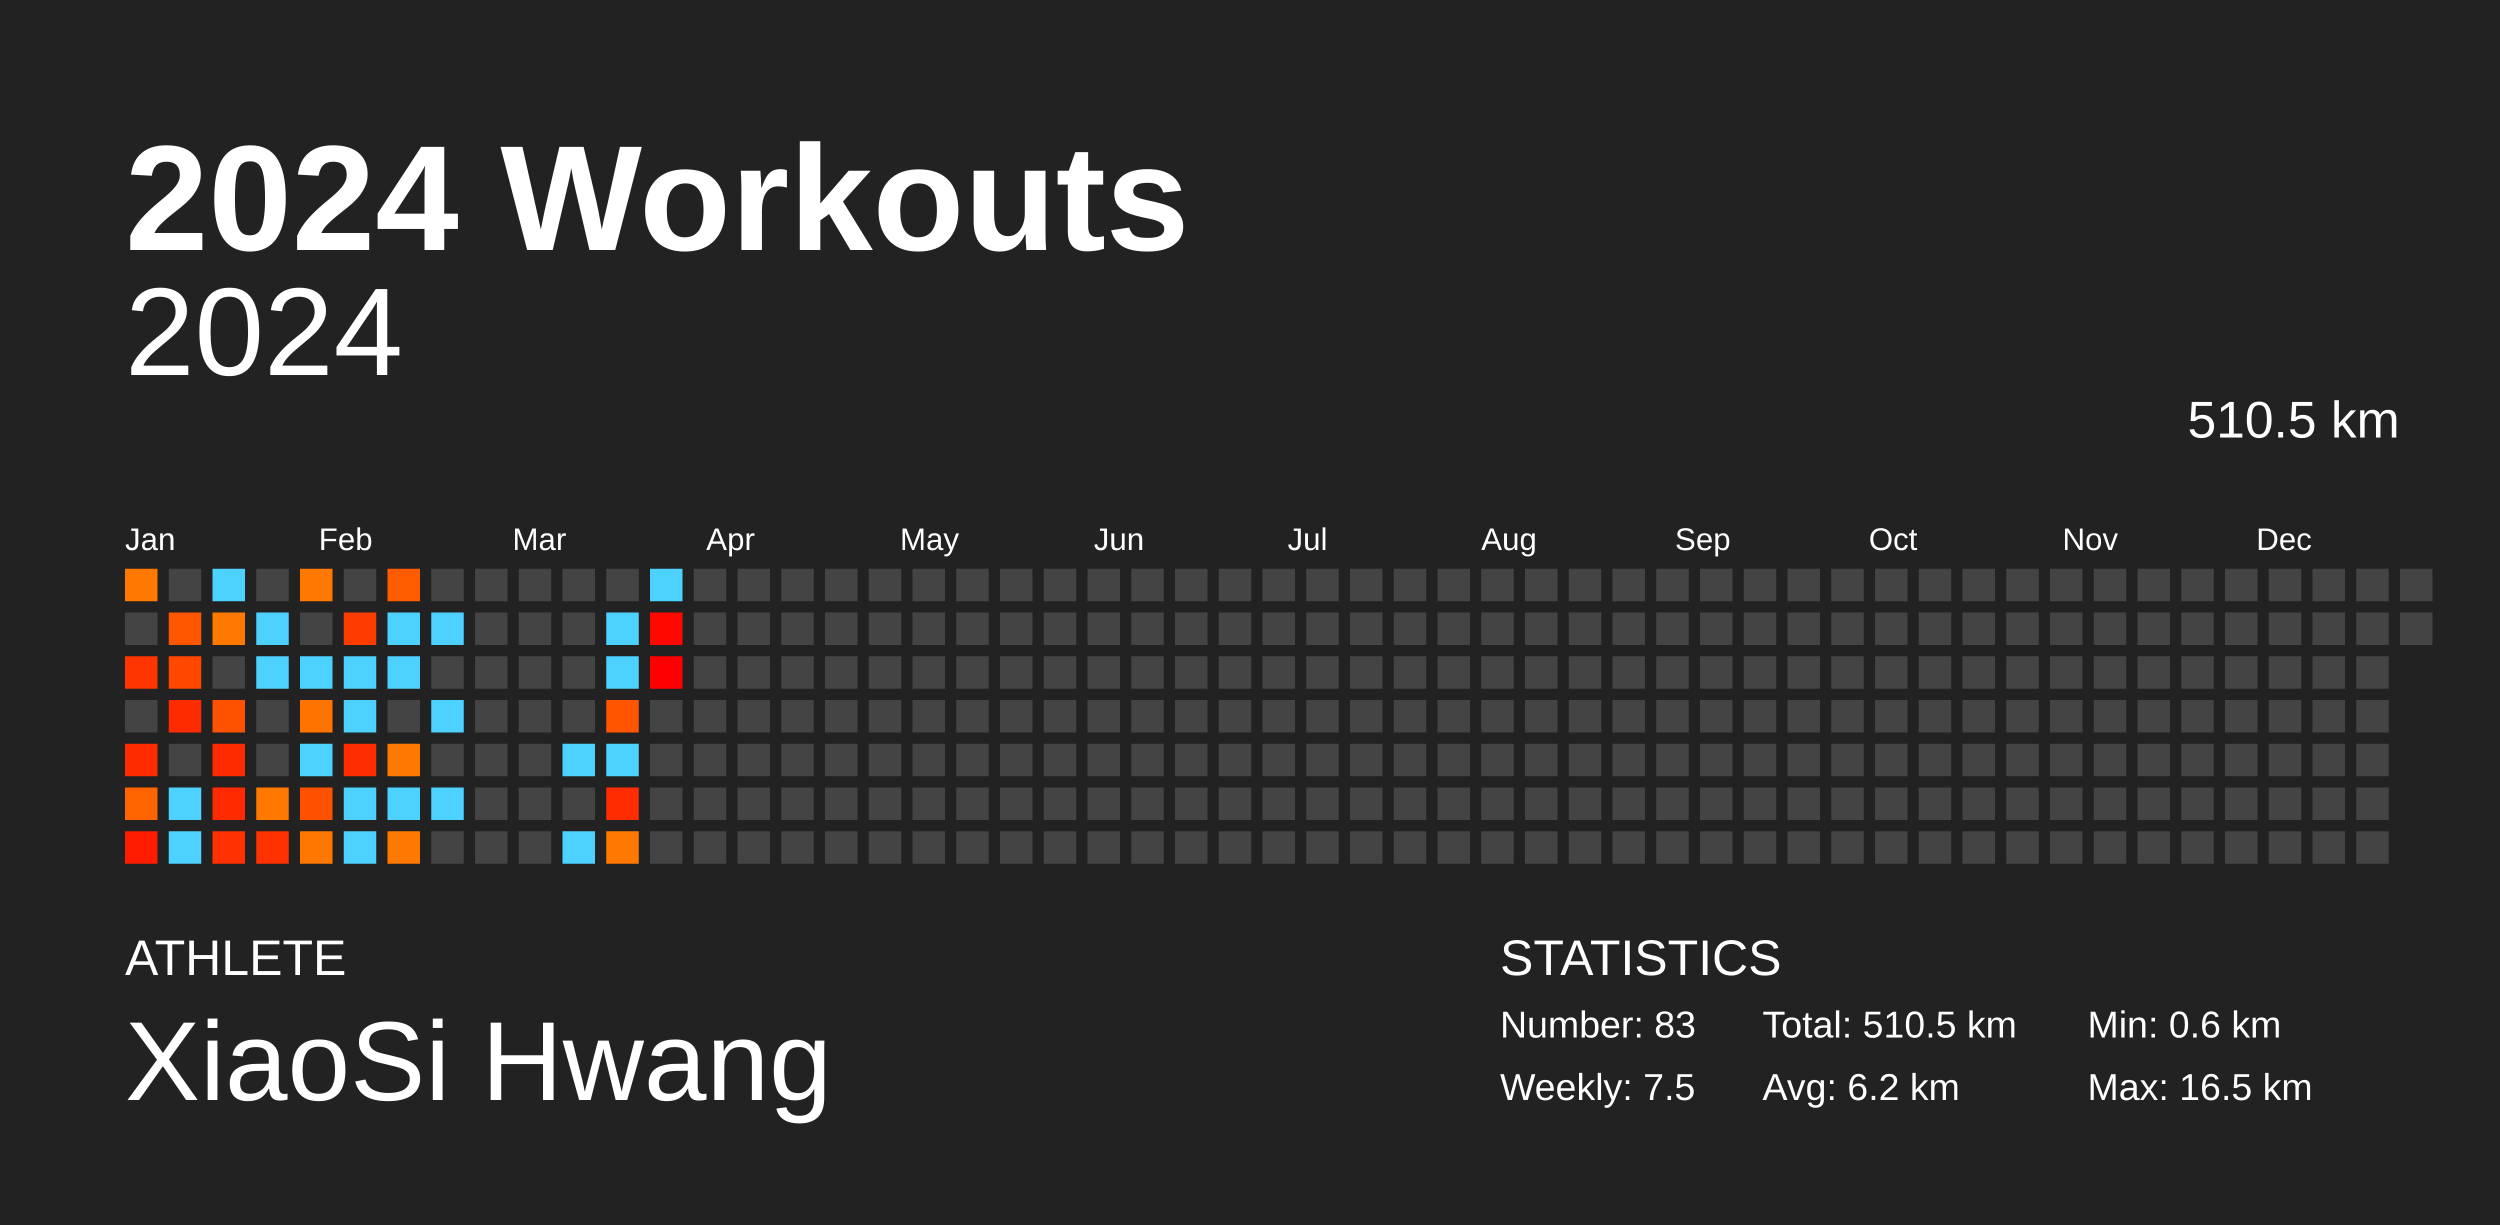
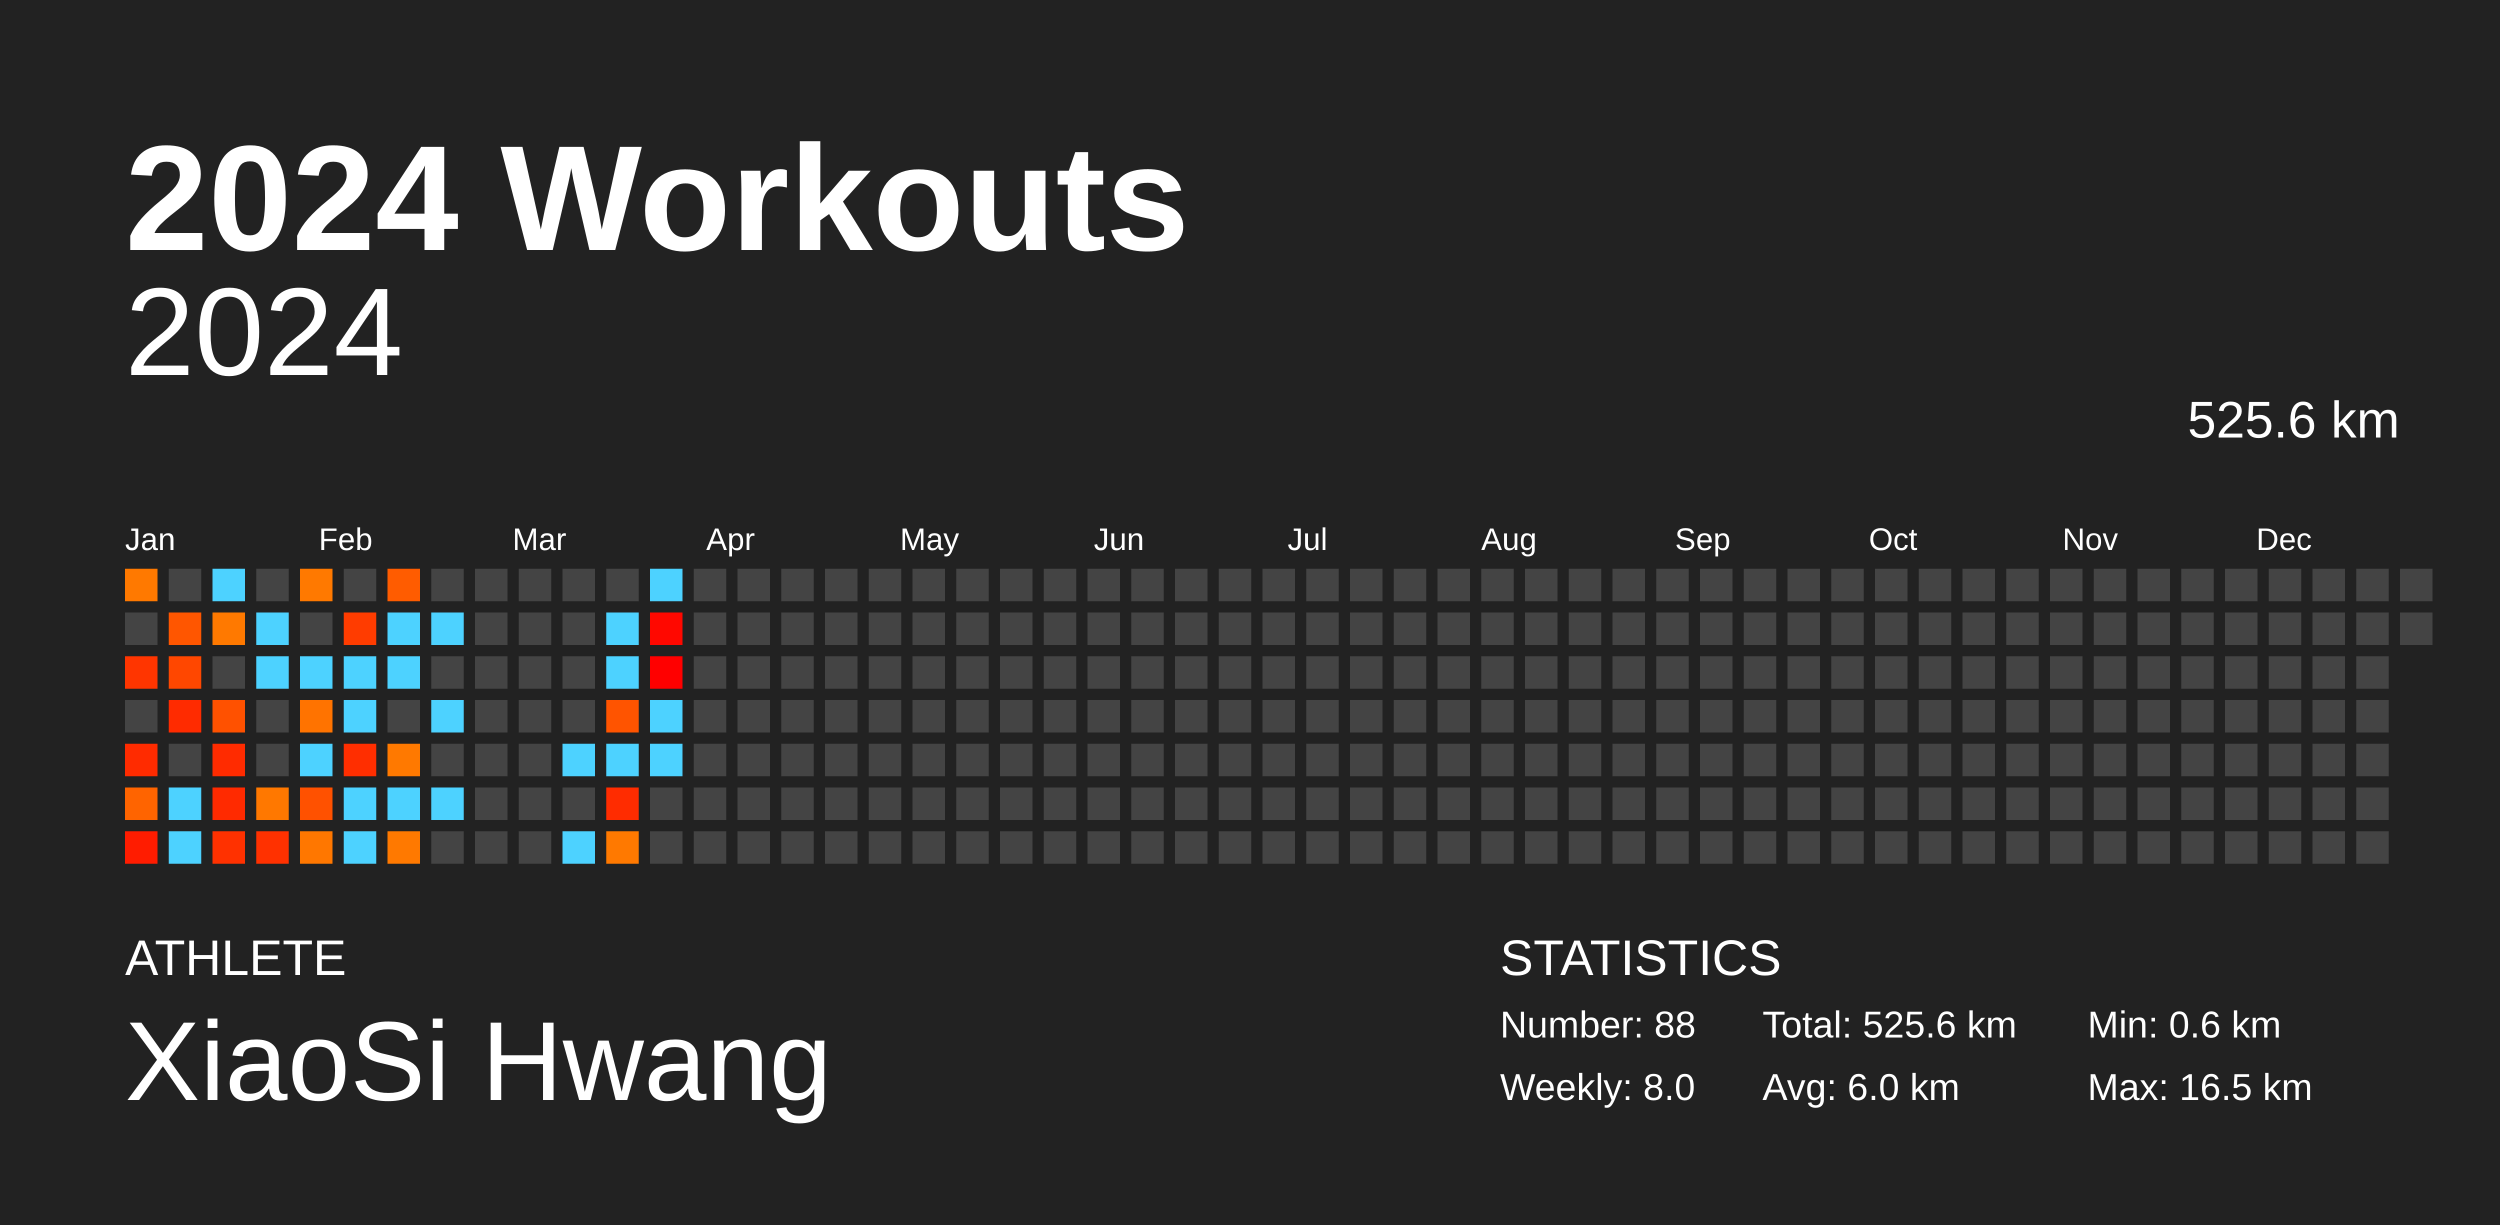
<svg xmlns="http://www.w3.org/2000/svg" baseProfile="full" height="98mm" version="1.1" viewBox="0,0,200,98" width="200mm">
  <defs />
  <rect fill="#222222" height="98" width="200" x="0" y="0" />
  <text fill="#FFFFFF" style="font-size:12px; font-family:Arial; font-weight:bold;" x="10" y="20">2024 Workouts</text>
  <text fill="#FFFFFF" style="font-size:4px; font-family:Arial" x="10" y="78">ATHLETE</text>
  <text fill="#FFFFFF" style="font-size:9px; font-family:Arial" x="10" y="88">XiaoSi Hwang</text>
  <text fill="#FFFFFF" style="font-size:4px; font-family:Arial" x="120" y="78">STATISTICS</text>
-   <text fill="#FFFFFF" style="font-size:3px; font-family:Arial" x="120" y="83">Number: 83</text>
-   <text fill="#FFFFFF" style="font-size:3px; font-family:Arial" x="120" y="88">Weekly: 7.5</text>
-   <text fill="#FFFFFF" style="font-size:3px; font-family:Arial" x="141" y="83">Total: 510.5 km</text>
-   <text fill="#FFFFFF" style="font-size:3px; font-family:Arial" x="141" y="88">Avg: 6.2 km</text>
+   <text fill="#FFFFFF" style="font-size:3px; font-family:Arial" x="120" y="83">Number: 88</text>
+   <text fill="#FFFFFF" style="font-size:3px; font-family:Arial" x="120" y="88">Weekly: 8.0</text>
+   <text fill="#FFFFFF" style="font-size:3px; font-family:Arial" x="141" y="83">Total: 525.6 km</text>
+   <text fill="#FFFFFF" style="font-size:3px; font-family:Arial" x="141" y="88">Avg: 6.0 km</text>
  <text fill="#FFFFFF" style="font-size:3px; font-family:Arial" x="167" y="83">Min: 0.6 km</text>
  <text fill="#FFFFFF" style="font-size:3px; font-family:Arial" x="167" y="88">Max: 16.5 km</text>
  <text alignment-baseline="hanging" fill="#FFFFFF" style="font-size:10.0px; font-family:Arial;" x="10" y="30">2024</text>
-   <text alignment-baseline="hanging" fill="#FFFFFF" style="font-size:4.125px; font-family:Arial;" x="175" y="35">510.5 km</text>
+   <text alignment-baseline="hanging" fill="#FFFFFF" style="font-size:4.125px; font-family:Arial;" x="175" y="35">525.6 km</text>
  <text fill="#FFFFFF" style="font-size:2.5px; font-family:Arial" x="10.0" y="44">Jan</text>
  <text fill="#FFFFFF" style="font-size:2.5px; font-family:Arial" x="25.5" y="44">Feb</text>
  <text fill="#FFFFFF" style="font-size:2.5px; font-family:Arial" x="41.0" y="44">Mar</text>
  <text fill="#FFFFFF" style="font-size:2.5px; font-family:Arial" x="56.5" y="44">Apr</text>
  <text fill="#FFFFFF" style="font-size:2.5px; font-family:Arial" x="72.0" y="44">May</text>
  <text fill="#FFFFFF" style="font-size:2.5px; font-family:Arial" x="87.5" y="44">Jun</text>
  <text fill="#FFFFFF" style="font-size:2.5px; font-family:Arial" x="103.0" y="44">Jul</text>
  <text fill="#FFFFFF" style="font-size:2.5px; font-family:Arial" x="118.5" y="44">Aug</text>
  <text fill="#FFFFFF" style="font-size:2.5px; font-family:Arial" x="134.0" y="44">Sep</text>
  <text fill="#FFFFFF" style="font-size:2.5px; font-family:Arial" x="149.5" y="44">Oct</text>
  <text fill="#FFFFFF" style="font-size:2.5px; font-family:Arial" x="165.0" y="44">Nov</text>
  <text fill="#FFFFFF" style="font-size:2.5px; font-family:Arial" x="180.5" y="44">Dec</text>
  <rect fill="#ff7900" height="2.6" width="2.6" x="10.0" y="45.5" />
  <rect fill="#444444" height="2.6" width="2.6" x="10.0" y="49.0" />
  <rect fill="#ff3500" height="2.6" width="2.6" x="10.0" y="52.5" />
  <rect fill="#444444" height="2.6" width="2.6" x="10.0" y="56.0" />
  <rect fill="#ff2b00" height="2.6" width="2.6" x="10.0" y="59.5" />
  <rect fill="#ff6400" height="2.6" width="2.6" x="10.0" y="63.0" />
  <rect fill="#ff1c00" height="2.6" width="2.6" x="10.0" y="66.5" />
  <rect fill="#444444" height="2.6" width="2.6" x="13.5" y="45.5" />
  <rect fill="#ff5600" height="2.6" width="2.6" x="13.5" y="49.0" />
  <rect fill="#ff4700" height="2.6" width="2.6" x="13.5" y="52.5" />
  <rect fill="#ff2b00" height="2.6" width="2.6" x="13.5" y="56.0" />
  <rect fill="#444444" height="2.6" width="2.6" x="13.5" y="59.5" />
  <rect fill="#4dd2ff" height="2.6" width="2.6" x="13.5" y="63.0" />
  <rect fill="#4dd2ff" height="2.6" width="2.6" x="13.5" y="66.5" />
  <rect fill="#4dd2ff" height="2.6" width="2.6" x="17.0" y="45.5" />
  <rect fill="#ff7900" height="2.6" width="2.6" x="17.0" y="49.0" />
  <rect fill="#444444" height="2.6" width="2.6" x="17.0" y="52.5" />
  <rect fill="#ff5100" height="2.6" width="2.6" x="17.0" y="56.0" />
  <rect fill="#ff2b00" height="2.6" width="2.6" x="17.0" y="59.5" />
  <rect fill="#ff2a00" height="2.6" width="2.6" x="17.0" y="63.0" />
  <rect fill="#ff3100" height="2.6" width="2.6" x="17.0" y="66.5" />
  <rect fill="#444444" height="2.6" width="2.6" x="20.5" y="45.5" />
  <rect fill="#4dd2ff" height="2.6" width="2.6" x="20.5" y="49.0" />
  <rect fill="#4dd2ff" height="2.6" width="2.6" x="20.5" y="52.5" />
  <rect fill="#444444" height="2.6" width="2.6" x="20.5" y="56.0" />
  <rect fill="#444444" height="2.6" width="2.6" x="20.5" y="59.5" />
  <rect fill="#ff7800" height="2.6" width="2.6" x="20.5" y="63.0" />
  <rect fill="#ff3100" height="2.6" width="2.6" x="20.5" y="66.5" />
  <rect fill="#ff7900" height="2.6" width="2.6" x="24.0" y="45.5" />
  <rect fill="#444444" height="2.6" width="2.6" x="24.0" y="49.0" />
  <rect fill="#4dd2ff" height="2.6" width="2.6" x="24.0" y="52.5" />
  <rect fill="#ff7300" height="2.6" width="2.6" x="24.0" y="56.0" />
  <rect fill="#4dd2ff" height="2.6" width="2.6" x="24.0" y="59.5" />
  <rect fill="#ff5100" height="2.6" width="2.6" x="24.0" y="63.0" />
  <rect fill="#ff7700" height="2.6" width="2.6" x="24.0" y="66.5" />
  <rect fill="#444444" height="2.6" width="2.6" x="27.5" y="45.5" />
  <rect fill="#ff3c00" height="2.6" width="2.6" x="27.5" y="49.0" />
  <rect fill="#4dd2ff" height="2.6" width="2.6" x="27.5" y="52.5" />
  <rect fill="#4dd2ff" height="2.6" width="2.6" x="27.5" y="56.0" />
  <rect fill="#ff2e00" height="2.6" width="2.6" x="27.5" y="59.5" />
  <rect fill="#4dd2ff" height="2.6" width="2.6" x="27.5" y="63.0" />
  <rect fill="#4dd2ff" height="2.6" width="2.6" x="27.5" y="66.5" />
  <rect fill="#ff5c00" height="2.6" width="2.6" x="31.0" y="45.5" />
  <rect fill="#4dd2ff" height="2.6" width="2.6" x="31.0" y="49.0" />
  <rect fill="#4dd2ff" height="2.6" width="2.6" x="31.0" y="52.5" />
  <rect fill="#444444" height="2.6" width="2.6" x="31.0" y="56.0" />
  <rect fill="#ff7900" height="2.6" width="2.6" x="31.0" y="59.5" />
  <rect fill="#4dd2ff" height="2.6" width="2.6" x="31.0" y="63.0" />
  <rect fill="#ff7900" height="2.6" width="2.6" x="31.0" y="66.5" />
  <rect fill="#444444" height="2.6" width="2.6" x="34.5" y="45.5" />
  <rect fill="#4dd2ff" height="2.6" width="2.6" x="34.5" y="49.0" />
  <rect fill="#444444" height="2.6" width="2.6" x="34.5" y="52.5" />
  <rect fill="#4dd2ff" height="2.6" width="2.6" x="34.5" y="56.0" />
  <rect fill="#444444" height="2.6" width="2.6" x="34.5" y="59.5" />
  <rect fill="#4dd2ff" height="2.6" width="2.6" x="34.5" y="63.0" />
  <rect fill="#444444" height="2.6" width="2.6" x="34.5" y="66.5" />
  <rect fill="#444444" height="2.6" width="2.6" x="38.0" y="45.5" />
  <rect fill="#444444" height="2.6" width="2.6" x="38.0" y="49.0" />
  <rect fill="#444444" height="2.6" width="2.6" x="38.0" y="52.5" />
  <rect fill="#444444" height="2.6" width="2.6" x="38.0" y="56.0" />
  <rect fill="#444444" height="2.6" width="2.6" x="38.0" y="59.5" />
  <rect fill="#444444" height="2.6" width="2.6" x="38.0" y="63.0" />
  <rect fill="#444444" height="2.6" width="2.6" x="38.0" y="66.5" />
  <rect fill="#444444" height="2.6" width="2.6" x="41.5" y="45.5" />
  <rect fill="#444444" height="2.6" width="2.6" x="41.5" y="49.0" />
  <rect fill="#444444" height="2.6" width="2.6" x="41.5" y="52.5" />
  <rect fill="#444444" height="2.6" width="2.6" x="41.5" y="56.0" />
  <rect fill="#444444" height="2.6" width="2.6" x="41.5" y="59.5" />
  <rect fill="#444444" height="2.6" width="2.6" x="41.5" y="63.0" />
  <rect fill="#444444" height="2.6" width="2.6" x="41.5" y="66.5" />
  <rect fill="#444444" height="2.6" width="2.6" x="45.0" y="45.5" />
  <rect fill="#444444" height="2.6" width="2.6" x="45.0" y="49.0" />
  <rect fill="#444444" height="2.6" width="2.6" x="45.0" y="52.5" />
  <rect fill="#444444" height="2.6" width="2.6" x="45.0" y="56.0" />
  <rect fill="#4dd2ff" height="2.6" width="2.6" x="45.0" y="59.5" />
  <rect fill="#444444" height="2.6" width="2.6" x="45.0" y="63.0" />
  <rect fill="#4dd2ff" height="2.6" width="2.6" x="45.0" y="66.5" />
  <rect fill="#444444" height="2.6" width="2.6" x="48.5" y="45.5" />
  <rect fill="#4dd2ff" height="2.6" width="2.6" x="48.5" y="49.0" />
  <rect fill="#4dd2ff" height="2.6" width="2.6" x="48.5" y="52.5" />
  <rect fill="#ff5400" height="2.6" width="2.6" x="48.5" y="56.0" />
  <rect fill="#4dd2ff" height="2.6" width="2.6" x="48.5" y="59.5" />
  <rect fill="#ff2c00" height="2.6" width="2.6" x="48.5" y="63.0" />
  <rect fill="#ff7900" height="2.6" width="2.6" x="48.5" y="66.5" />
  <rect fill="#4dd2ff" height="2.6" width="2.6" x="52.0" y="45.5" />
  <rect fill="#ff0800" height="2.6" width="2.6" x="52.0" y="49.0" />
  <rect fill="#ff0000" height="2.6" width="2.6" x="52.0" y="52.5" />
-   <rect fill="#444444" height="2.6" width="2.6" x="52.0" y="56.0" />
-   <rect fill="#444444" height="2.6" width="2.6" x="52.0" y="59.5" />
+   <rect fill="#4dd2ff" height="2.6" width="2.6" x="52.0" y="56.0" />
+   <rect fill="#4dd2ff" height="2.6" width="2.6" x="52.0" y="59.5" />
  <rect fill="#444444" height="2.6" width="2.6" x="52.0" y="63.0" />
  <rect fill="#444444" height="2.6" width="2.6" x="52.0" y="66.5" />
  <rect fill="#444444" height="2.6" width="2.6" x="55.5" y="45.5" />
  <rect fill="#444444" height="2.6" width="2.6" x="55.5" y="49.0" />
  <rect fill="#444444" height="2.6" width="2.6" x="55.5" y="52.5" />
  <rect fill="#444444" height="2.6" width="2.6" x="55.5" y="56.0" />
  <rect fill="#444444" height="2.6" width="2.6" x="55.5" y="59.5" />
  <rect fill="#444444" height="2.6" width="2.6" x="55.5" y="63.0" />
  <rect fill="#444444" height="2.6" width="2.6" x="55.5" y="66.5" />
  <rect fill="#444444" height="2.6" width="2.6" x="59.0" y="45.5" />
  <rect fill="#444444" height="2.6" width="2.6" x="59.0" y="49.0" />
  <rect fill="#444444" height="2.6" width="2.6" x="59.0" y="52.5" />
  <rect fill="#444444" height="2.6" width="2.6" x="59.0" y="56.0" />
  <rect fill="#444444" height="2.6" width="2.6" x="59.0" y="59.5" />
  <rect fill="#444444" height="2.6" width="2.6" x="59.0" y="63.0" />
  <rect fill="#444444" height="2.6" width="2.6" x="59.0" y="66.5" />
  <rect fill="#444444" height="2.6" width="2.6" x="62.5" y="45.5" />
  <rect fill="#444444" height="2.6" width="2.6" x="62.5" y="49.0" />
  <rect fill="#444444" height="2.6" width="2.6" x="62.5" y="52.5" />
  <rect fill="#444444" height="2.6" width="2.6" x="62.5" y="56.0" />
  <rect fill="#444444" height="2.6" width="2.6" x="62.5" y="59.5" />
  <rect fill="#444444" height="2.6" width="2.6" x="62.5" y="63.0" />
  <rect fill="#444444" height="2.6" width="2.6" x="62.5" y="66.5" />
  <rect fill="#444444" height="2.6" width="2.6" x="66.0" y="45.5" />
  <rect fill="#444444" height="2.6" width="2.6" x="66.0" y="49.0" />
  <rect fill="#444444" height="2.6" width="2.6" x="66.0" y="52.5" />
  <rect fill="#444444" height="2.6" width="2.6" x="66.0" y="56.0" />
  <rect fill="#444444" height="2.6" width="2.6" x="66.0" y="59.5" />
  <rect fill="#444444" height="2.6" width="2.6" x="66.0" y="63.0" />
  <rect fill="#444444" height="2.6" width="2.6" x="66.0" y="66.5" />
  <rect fill="#444444" height="2.6" width="2.6" x="69.5" y="45.5" />
  <rect fill="#444444" height="2.6" width="2.6" x="69.5" y="49.0" />
  <rect fill="#444444" height="2.6" width="2.6" x="69.5" y="52.5" />
  <rect fill="#444444" height="2.6" width="2.6" x="69.5" y="56.0" />
  <rect fill="#444444" height="2.6" width="2.6" x="69.5" y="59.5" />
  <rect fill="#444444" height="2.6" width="2.6" x="69.5" y="63.0" />
  <rect fill="#444444" height="2.6" width="2.6" x="69.5" y="66.5" />
  <rect fill="#444444" height="2.6" width="2.6" x="73.0" y="45.5" />
  <rect fill="#444444" height="2.6" width="2.6" x="73.0" y="49.0" />
  <rect fill="#444444" height="2.6" width="2.6" x="73.0" y="52.5" />
  <rect fill="#444444" height="2.6" width="2.6" x="73.0" y="56.0" />
  <rect fill="#444444" height="2.6" width="2.6" x="73.0" y="59.5" />
  <rect fill="#444444" height="2.6" width="2.6" x="73.0" y="63.0" />
  <rect fill="#444444" height="2.6" width="2.6" x="73.0" y="66.5" />
  <rect fill="#444444" height="2.6" width="2.6" x="76.5" y="45.5" />
  <rect fill="#444444" height="2.6" width="2.6" x="76.5" y="49.0" />
  <rect fill="#444444" height="2.6" width="2.6" x="76.5" y="52.5" />
  <rect fill="#444444" height="2.6" width="2.6" x="76.5" y="56.0" />
  <rect fill="#444444" height="2.6" width="2.6" x="76.5" y="59.5" />
  <rect fill="#444444" height="2.6" width="2.6" x="76.5" y="63.0" />
  <rect fill="#444444" height="2.6" width="2.6" x="76.5" y="66.5" />
  <rect fill="#444444" height="2.6" width="2.6" x="80.0" y="45.5" />
  <rect fill="#444444" height="2.6" width="2.6" x="80.0" y="49.0" />
  <rect fill="#444444" height="2.6" width="2.6" x="80.0" y="52.5" />
  <rect fill="#444444" height="2.6" width="2.6" x="80.0" y="56.0" />
  <rect fill="#444444" height="2.6" width="2.6" x="80.0" y="59.5" />
  <rect fill="#444444" height="2.6" width="2.6" x="80.0" y="63.0" />
  <rect fill="#444444" height="2.6" width="2.6" x="80.0" y="66.5" />
  <rect fill="#444444" height="2.6" width="2.6" x="83.5" y="45.5" />
  <rect fill="#444444" height="2.6" width="2.6" x="83.5" y="49.0" />
  <rect fill="#444444" height="2.6" width="2.6" x="83.5" y="52.5" />
  <rect fill="#444444" height="2.6" width="2.6" x="83.5" y="56.0" />
  <rect fill="#444444" height="2.6" width="2.6" x="83.5" y="59.5" />
  <rect fill="#444444" height="2.6" width="2.6" x="83.5" y="63.0" />
  <rect fill="#444444" height="2.6" width="2.6" x="83.5" y="66.5" />
  <rect fill="#444444" height="2.6" width="2.6" x="87.0" y="45.5" />
  <rect fill="#444444" height="2.6" width="2.6" x="87.0" y="49.0" />
  <rect fill="#444444" height="2.6" width="2.6" x="87.0" y="52.5" />
  <rect fill="#444444" height="2.6" width="2.6" x="87.0" y="56.0" />
  <rect fill="#444444" height="2.6" width="2.6" x="87.0" y="59.5" />
  <rect fill="#444444" height="2.6" width="2.6" x="87.0" y="63.0" />
  <rect fill="#444444" height="2.6" width="2.6" x="87.0" y="66.5" />
  <rect fill="#444444" height="2.6" width="2.6" x="90.5" y="45.5" />
  <rect fill="#444444" height="2.6" width="2.6" x="90.5" y="49.0" />
  <rect fill="#444444" height="2.6" width="2.6" x="90.5" y="52.5" />
  <rect fill="#444444" height="2.6" width="2.6" x="90.5" y="56.0" />
  <rect fill="#444444" height="2.6" width="2.6" x="90.5" y="59.5" />
  <rect fill="#444444" height="2.6" width="2.6" x="90.5" y="63.0" />
  <rect fill="#444444" height="2.6" width="2.6" x="90.5" y="66.5" />
  <rect fill="#444444" height="2.6" width="2.6" x="94.0" y="45.5" />
  <rect fill="#444444" height="2.6" width="2.6" x="94.0" y="49.0" />
  <rect fill="#444444" height="2.6" width="2.6" x="94.0" y="52.5" />
  <rect fill="#444444" height="2.6" width="2.6" x="94.0" y="56.0" />
  <rect fill="#444444" height="2.6" width="2.6" x="94.0" y="59.5" />
  <rect fill="#444444" height="2.6" width="2.6" x="94.0" y="63.0" />
  <rect fill="#444444" height="2.6" width="2.6" x="94.0" y="66.5" />
  <rect fill="#444444" height="2.6" width="2.6" x="97.5" y="45.5" />
  <rect fill="#444444" height="2.6" width="2.6" x="97.5" y="49.0" />
  <rect fill="#444444" height="2.6" width="2.6" x="97.5" y="52.5" />
  <rect fill="#444444" height="2.6" width="2.6" x="97.5" y="56.0" />
  <rect fill="#444444" height="2.6" width="2.6" x="97.5" y="59.5" />
  <rect fill="#444444" height="2.6" width="2.6" x="97.5" y="63.0" />
  <rect fill="#444444" height="2.6" width="2.6" x="97.5" y="66.5" />
  <rect fill="#444444" height="2.6" width="2.6" x="101.0" y="45.5" />
  <rect fill="#444444" height="2.6" width="2.6" x="101.0" y="49.0" />
  <rect fill="#444444" height="2.6" width="2.6" x="101.0" y="52.5" />
  <rect fill="#444444" height="2.6" width="2.6" x="101.0" y="56.0" />
  <rect fill="#444444" height="2.6" width="2.6" x="101.0" y="59.5" />
  <rect fill="#444444" height="2.6" width="2.6" x="101.0" y="63.0" />
  <rect fill="#444444" height="2.6" width="2.6" x="101.0" y="66.5" />
  <rect fill="#444444" height="2.6" width="2.6" x="104.5" y="45.5" />
  <rect fill="#444444" height="2.6" width="2.6" x="104.5" y="49.0" />
  <rect fill="#444444" height="2.6" width="2.6" x="104.5" y="52.5" />
  <rect fill="#444444" height="2.6" width="2.6" x="104.5" y="56.0" />
  <rect fill="#444444" height="2.6" width="2.6" x="104.5" y="59.5" />
  <rect fill="#444444" height="2.6" width="2.6" x="104.5" y="63.0" />
  <rect fill="#444444" height="2.6" width="2.6" x="104.5" y="66.5" />
  <rect fill="#444444" height="2.6" width="2.6" x="108.0" y="45.5" />
  <rect fill="#444444" height="2.6" width="2.6" x="108.0" y="49.0" />
  <rect fill="#444444" height="2.6" width="2.6" x="108.0" y="52.5" />
  <rect fill="#444444" height="2.6" width="2.6" x="108.0" y="56.0" />
  <rect fill="#444444" height="2.6" width="2.6" x="108.0" y="59.5" />
  <rect fill="#444444" height="2.6" width="2.6" x="108.0" y="63.0" />
  <rect fill="#444444" height="2.6" width="2.6" x="108.0" y="66.5" />
  <rect fill="#444444" height="2.6" width="2.6" x="111.5" y="45.5" />
  <rect fill="#444444" height="2.6" width="2.6" x="111.5" y="49.0" />
  <rect fill="#444444" height="2.6" width="2.6" x="111.5" y="52.5" />
  <rect fill="#444444" height="2.6" width="2.6" x="111.5" y="56.0" />
  <rect fill="#444444" height="2.6" width="2.6" x="111.5" y="59.5" />
  <rect fill="#444444" height="2.6" width="2.6" x="111.5" y="63.0" />
  <rect fill="#444444" height="2.6" width="2.6" x="111.5" y="66.5" />
  <rect fill="#444444" height="2.6" width="2.6" x="115.0" y="45.5" />
  <rect fill="#444444" height="2.6" width="2.6" x="115.0" y="49.0" />
  <rect fill="#444444" height="2.6" width="2.6" x="115.0" y="52.5" />
  <rect fill="#444444" height="2.6" width="2.6" x="115.0" y="56.0" />
  <rect fill="#444444" height="2.6" width="2.6" x="115.0" y="59.5" />
  <rect fill="#444444" height="2.6" width="2.6" x="115.0" y="63.0" />
  <rect fill="#444444" height="2.6" width="2.6" x="115.0" y="66.5" />
  <rect fill="#444444" height="2.6" width="2.6" x="118.5" y="45.5" />
  <rect fill="#444444" height="2.6" width="2.6" x="118.5" y="49.0" />
  <rect fill="#444444" height="2.6" width="2.6" x="118.5" y="52.5" />
  <rect fill="#444444" height="2.6" width="2.6" x="118.5" y="56.0" />
  <rect fill="#444444" height="2.6" width="2.6" x="118.5" y="59.5" />
  <rect fill="#444444" height="2.6" width="2.6" x="118.5" y="63.0" />
  <rect fill="#444444" height="2.6" width="2.6" x="118.5" y="66.5" />
  <rect fill="#444444" height="2.6" width="2.6" x="122.0" y="45.5" />
  <rect fill="#444444" height="2.6" width="2.6" x="122.0" y="49.0" />
  <rect fill="#444444" height="2.6" width="2.6" x="122.0" y="52.5" />
  <rect fill="#444444" height="2.6" width="2.6" x="122.0" y="56.0" />
  <rect fill="#444444" height="2.6" width="2.6" x="122.0" y="59.5" />
  <rect fill="#444444" height="2.6" width="2.6" x="122.0" y="63.0" />
  <rect fill="#444444" height="2.6" width="2.6" x="122.0" y="66.5" />
  <rect fill="#444444" height="2.6" width="2.6" x="125.5" y="45.5" />
  <rect fill="#444444" height="2.6" width="2.6" x="125.5" y="49.0" />
  <rect fill="#444444" height="2.6" width="2.6" x="125.5" y="52.5" />
  <rect fill="#444444" height="2.6" width="2.6" x="125.5" y="56.0" />
  <rect fill="#444444" height="2.6" width="2.6" x="125.5" y="59.5" />
  <rect fill="#444444" height="2.6" width="2.6" x="125.5" y="63.0" />
  <rect fill="#444444" height="2.6" width="2.6" x="125.5" y="66.5" />
  <rect fill="#444444" height="2.6" width="2.6" x="129.0" y="45.5" />
  <rect fill="#444444" height="2.6" width="2.6" x="129.0" y="49.0" />
  <rect fill="#444444" height="2.6" width="2.6" x="129.0" y="52.5" />
  <rect fill="#444444" height="2.6" width="2.6" x="129.0" y="56.0" />
  <rect fill="#444444" height="2.6" width="2.6" x="129.0" y="59.5" />
  <rect fill="#444444" height="2.6" width="2.6" x="129.0" y="63.0" />
  <rect fill="#444444" height="2.6" width="2.6" x="129.0" y="66.5" />
  <rect fill="#444444" height="2.6" width="2.6" x="132.5" y="45.5" />
  <rect fill="#444444" height="2.6" width="2.6" x="132.5" y="49.0" />
  <rect fill="#444444" height="2.6" width="2.6" x="132.5" y="52.5" />
  <rect fill="#444444" height="2.6" width="2.6" x="132.5" y="56.0" />
  <rect fill="#444444" height="2.6" width="2.6" x="132.5" y="59.5" />
  <rect fill="#444444" height="2.6" width="2.6" x="132.5" y="63.0" />
  <rect fill="#444444" height="2.6" width="2.6" x="132.5" y="66.5" />
  <rect fill="#444444" height="2.6" width="2.6" x="136.0" y="45.5" />
  <rect fill="#444444" height="2.6" width="2.6" x="136.0" y="49.0" />
  <rect fill="#444444" height="2.6" width="2.6" x="136.0" y="52.5" />
  <rect fill="#444444" height="2.6" width="2.6" x="136.0" y="56.0" />
  <rect fill="#444444" height="2.6" width="2.6" x="136.0" y="59.5" />
  <rect fill="#444444" height="2.6" width="2.6" x="136.0" y="63.0" />
  <rect fill="#444444" height="2.6" width="2.6" x="136.0" y="66.5" />
  <rect fill="#444444" height="2.6" width="2.6" x="139.5" y="45.5" />
  <rect fill="#444444" height="2.6" width="2.6" x="139.5" y="49.0" />
  <rect fill="#444444" height="2.6" width="2.6" x="139.5" y="52.5" />
  <rect fill="#444444" height="2.6" width="2.6" x="139.5" y="56.0" />
  <rect fill="#444444" height="2.6" width="2.6" x="139.5" y="59.5" />
  <rect fill="#444444" height="2.6" width="2.6" x="139.5" y="63.0" />
  <rect fill="#444444" height="2.6" width="2.6" x="139.5" y="66.5" />
  <rect fill="#444444" height="2.6" width="2.6" x="143.0" y="45.5" />
  <rect fill="#444444" height="2.6" width="2.6" x="143.0" y="49.0" />
  <rect fill="#444444" height="2.6" width="2.6" x="143.0" y="52.5" />
  <rect fill="#444444" height="2.6" width="2.6" x="143.0" y="56.0" />
  <rect fill="#444444" height="2.6" width="2.6" x="143.0" y="59.5" />
  <rect fill="#444444" height="2.6" width="2.6" x="143.0" y="63.0" />
  <rect fill="#444444" height="2.6" width="2.6" x="143.0" y="66.5" />
  <rect fill="#444444" height="2.6" width="2.6" x="146.5" y="45.5" />
  <rect fill="#444444" height="2.6" width="2.6" x="146.5" y="49.0" />
  <rect fill="#444444" height="2.6" width="2.6" x="146.5" y="52.5" />
  <rect fill="#444444" height="2.6" width="2.6" x="146.5" y="56.0" />
  <rect fill="#444444" height="2.6" width="2.6" x="146.5" y="59.5" />
  <rect fill="#444444" height="2.6" width="2.6" x="146.5" y="63.0" />
  <rect fill="#444444" height="2.6" width="2.6" x="146.5" y="66.5" />
  <rect fill="#444444" height="2.6" width="2.6" x="150.0" y="45.5" />
  <rect fill="#444444" height="2.6" width="2.6" x="150.0" y="49.0" />
  <rect fill="#444444" height="2.6" width="2.6" x="150.0" y="52.5" />
  <rect fill="#444444" height="2.6" width="2.6" x="150.0" y="56.0" />
  <rect fill="#444444" height="2.6" width="2.6" x="150.0" y="59.5" />
  <rect fill="#444444" height="2.6" width="2.6" x="150.0" y="63.0" />
  <rect fill="#444444" height="2.6" width="2.6" x="150.0" y="66.5" />
  <rect fill="#444444" height="2.6" width="2.6" x="153.5" y="45.5" />
  <rect fill="#444444" height="2.6" width="2.6" x="153.5" y="49.0" />
  <rect fill="#444444" height="2.6" width="2.6" x="153.5" y="52.5" />
  <rect fill="#444444" height="2.6" width="2.6" x="153.5" y="56.0" />
  <rect fill="#444444" height="2.6" width="2.6" x="153.5" y="59.5" />
  <rect fill="#444444" height="2.6" width="2.6" x="153.5" y="63.0" />
  <rect fill="#444444" height="2.6" width="2.6" x="153.5" y="66.5" />
  <rect fill="#444444" height="2.6" width="2.6" x="157.0" y="45.5" />
  <rect fill="#444444" height="2.6" width="2.6" x="157.0" y="49.0" />
  <rect fill="#444444" height="2.6" width="2.6" x="157.0" y="52.5" />
  <rect fill="#444444" height="2.6" width="2.6" x="157.0" y="56.0" />
  <rect fill="#444444" height="2.6" width="2.6" x="157.0" y="59.5" />
  <rect fill="#444444" height="2.6" width="2.6" x="157.0" y="63.0" />
  <rect fill="#444444" height="2.6" width="2.6" x="157.0" y="66.5" />
  <rect fill="#444444" height="2.6" width="2.6" x="160.5" y="45.5" />
  <rect fill="#444444" height="2.6" width="2.6" x="160.5" y="49.0" />
  <rect fill="#444444" height="2.6" width="2.6" x="160.5" y="52.5" />
  <rect fill="#444444" height="2.6" width="2.6" x="160.5" y="56.0" />
  <rect fill="#444444" height="2.6" width="2.6" x="160.5" y="59.5" />
  <rect fill="#444444" height="2.6" width="2.6" x="160.5" y="63.0" />
  <rect fill="#444444" height="2.6" width="2.6" x="160.5" y="66.5" />
  <rect fill="#444444" height="2.6" width="2.6" x="164.0" y="45.5" />
  <rect fill="#444444" height="2.6" width="2.6" x="164.0" y="49.0" />
  <rect fill="#444444" height="2.6" width="2.6" x="164.0" y="52.5" />
  <rect fill="#444444" height="2.6" width="2.6" x="164.0" y="56.0" />
  <rect fill="#444444" height="2.6" width="2.6" x="164.0" y="59.5" />
  <rect fill="#444444" height="2.6" width="2.6" x="164.0" y="63.0" />
  <rect fill="#444444" height="2.6" width="2.6" x="164.0" y="66.5" />
  <rect fill="#444444" height="2.6" width="2.6" x="167.5" y="45.5" />
  <rect fill="#444444" height="2.6" width="2.6" x="167.5" y="49.0" />
  <rect fill="#444444" height="2.6" width="2.6" x="167.5" y="52.5" />
  <rect fill="#444444" height="2.6" width="2.6" x="167.5" y="56.0" />
  <rect fill="#444444" height="2.6" width="2.6" x="167.5" y="59.5" />
  <rect fill="#444444" height="2.6" width="2.6" x="167.5" y="63.0" />
  <rect fill="#444444" height="2.6" width="2.6" x="167.5" y="66.5" />
  <rect fill="#444444" height="2.6" width="2.6" x="171.0" y="45.5" />
  <rect fill="#444444" height="2.6" width="2.6" x="171.0" y="49.0" />
  <rect fill="#444444" height="2.6" width="2.6" x="171.0" y="52.5" />
  <rect fill="#444444" height="2.6" width="2.6" x="171.0" y="56.0" />
  <rect fill="#444444" height="2.6" width="2.6" x="171.0" y="59.5" />
  <rect fill="#444444" height="2.6" width="2.6" x="171.0" y="63.0" />
  <rect fill="#444444" height="2.6" width="2.6" x="171.0" y="66.5" />
  <rect fill="#444444" height="2.6" width="2.6" x="174.5" y="45.5" />
  <rect fill="#444444" height="2.6" width="2.6" x="174.5" y="49.0" />
  <rect fill="#444444" height="2.6" width="2.6" x="174.5" y="52.5" />
  <rect fill="#444444" height="2.6" width="2.6" x="174.5" y="56.0" />
  <rect fill="#444444" height="2.6" width="2.6" x="174.5" y="59.5" />
  <rect fill="#444444" height="2.6" width="2.6" x="174.5" y="63.0" />
  <rect fill="#444444" height="2.6" width="2.6" x="174.5" y="66.5" />
  <rect fill="#444444" height="2.6" width="2.6" x="178.0" y="45.5" />
  <rect fill="#444444" height="2.6" width="2.6" x="178.0" y="49.0" />
  <rect fill="#444444" height="2.6" width="2.6" x="178.0" y="52.5" />
  <rect fill="#444444" height="2.6" width="2.6" x="178.0" y="56.0" />
  <rect fill="#444444" height="2.6" width="2.6" x="178.0" y="59.5" />
  <rect fill="#444444" height="2.6" width="2.6" x="178.0" y="63.0" />
  <rect fill="#444444" height="2.6" width="2.6" x="178.0" y="66.5" />
  <rect fill="#444444" height="2.6" width="2.6" x="181.5" y="45.5" />
  <rect fill="#444444" height="2.6" width="2.6" x="181.5" y="49.0" />
  <rect fill="#444444" height="2.6" width="2.6" x="181.5" y="52.5" />
  <rect fill="#444444" height="2.6" width="2.6" x="181.5" y="56.0" />
  <rect fill="#444444" height="2.6" width="2.6" x="181.5" y="59.5" />
  <rect fill="#444444" height="2.6" width="2.6" x="181.5" y="63.0" />
  <rect fill="#444444" height="2.6" width="2.6" x="181.5" y="66.5" />
  <rect fill="#444444" height="2.6" width="2.6" x="185.0" y="45.5" />
  <rect fill="#444444" height="2.6" width="2.6" x="185.0" y="49.0" />
  <rect fill="#444444" height="2.6" width="2.6" x="185.0" y="52.5" />
  <rect fill="#444444" height="2.6" width="2.6" x="185.0" y="56.0" />
  <rect fill="#444444" height="2.6" width="2.6" x="185.0" y="59.5" />
  <rect fill="#444444" height="2.6" width="2.6" x="185.0" y="63.0" />
  <rect fill="#444444" height="2.6" width="2.6" x="185.0" y="66.5" />
  <rect fill="#444444" height="2.6" width="2.6" x="188.5" y="45.5" />
  <rect fill="#444444" height="2.6" width="2.6" x="188.5" y="49.0" />
  <rect fill="#444444" height="2.6" width="2.6" x="188.5" y="52.5" />
  <rect fill="#444444" height="2.6" width="2.6" x="188.5" y="56.0" />
  <rect fill="#444444" height="2.6" width="2.6" x="188.5" y="59.5" />
  <rect fill="#444444" height="2.6" width="2.6" x="188.5" y="63.0" />
  <rect fill="#444444" height="2.6" width="2.6" x="188.5" y="66.5" />
  <rect fill="#444444" height="2.6" width="2.6" x="192.0" y="45.5" />
  <rect fill="#444444" height="2.6" width="2.6" x="192.0" y="49.0" />
</svg>
